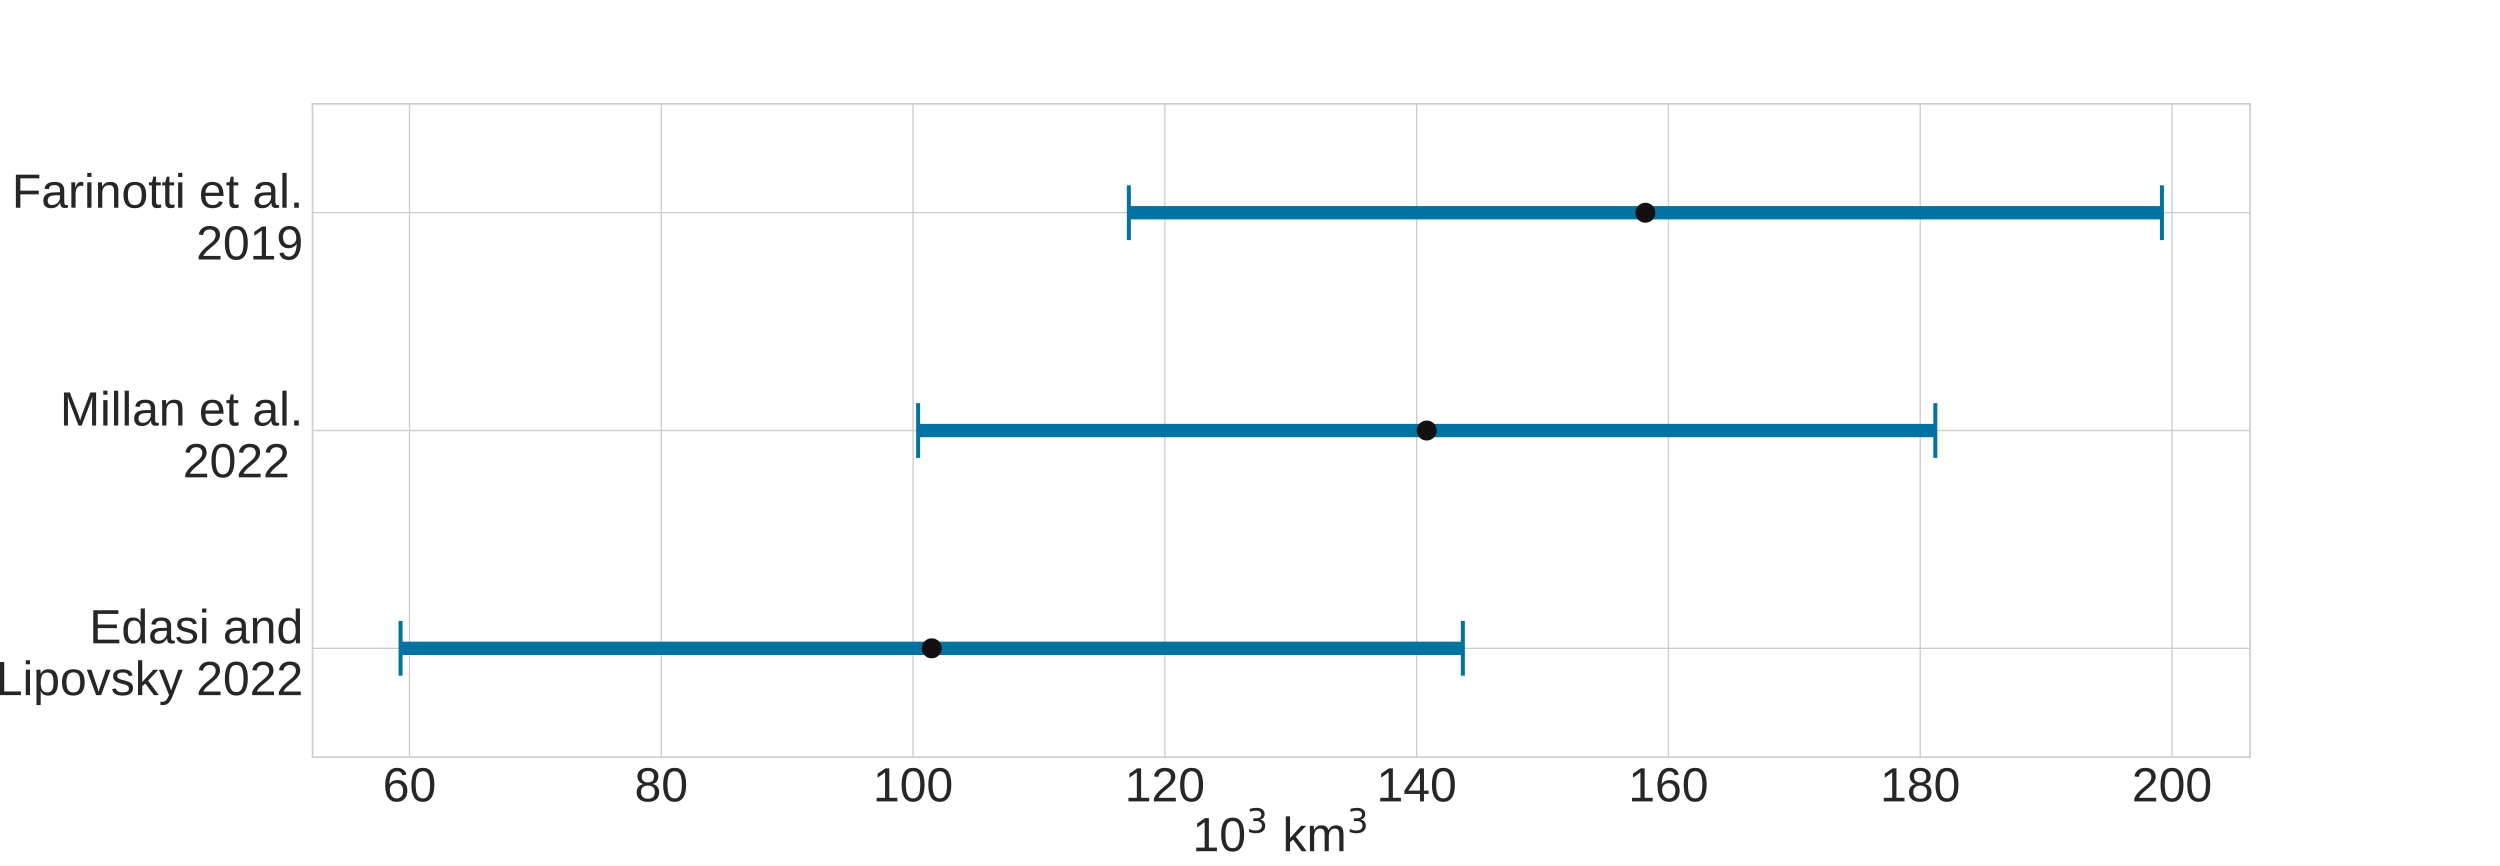
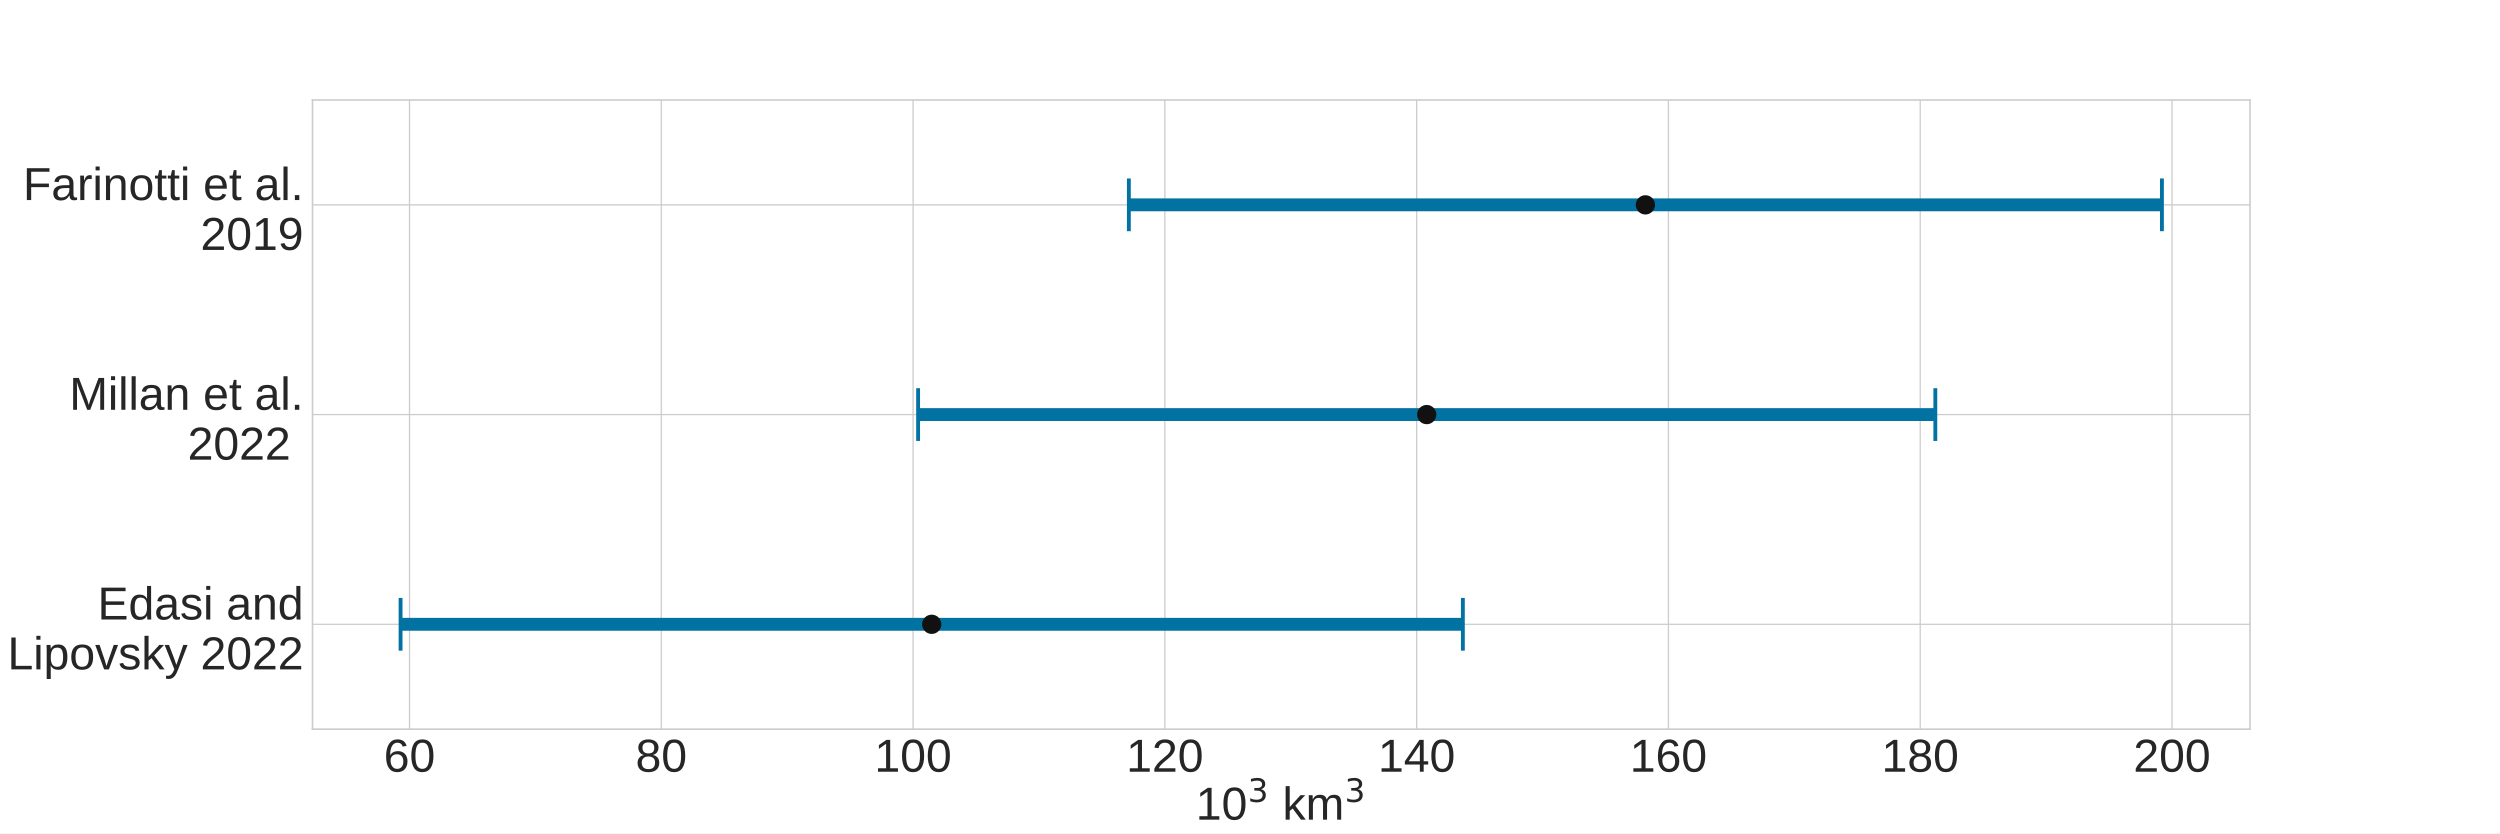
- <svg xmlns="http://www.w3.org/2000/svg" xmlns:xlink="http://www.w3.org/1999/xlink" width="1872pt" height="648pt" viewBox="0 0 1872 648" version="1.1">
+ <svg xmlns="http://www.w3.org/2000/svg" xmlns:xlink="http://www.w3.org/1999/xlink" width="1944pt" height="648pt" viewBox="0 0 1944 648" version="1.1">
  <defs>
    <style type="text/css">*{stroke-linejoin: round; stroke-linecap: butt}</style>
  </defs>
  <g id="figure_1">
    <g id="patch_1">
-       <path d="M 0 648  L 1872 648  L 1872 0  L 0 0  z " style="fill: #ffffff" />
+       <path d="M 0 648  L 1944 648  L 1944 0  L 0 0  z " style="fill: #ffffff" />
    </g>
    <g id="axes_1">
      <g id="patch_2">
-         <path d="M 234 567  L 1684.8 567  L 1684.8 77.76  L 234 77.76  z " style="fill: #ffffff" />
+         <path d="M 243 567  L 1749.6 567  L 1749.6 77.76  L 243 77.76  z " style="fill: #ffffff" />
      </g>
      <g id="matplotlib.axis_1">
        <g id="xtick_1">
          <g id="line2d_1">
-             <path d="M 306.639 567  L 306.639 77.76  " clip-path="url(#p317cda31ed)" style="fill: none; stroke: #cccccc; stroke-linecap: round" />
+             <path d="M 318.432 567  L 318.432 77.76  " clip-path="url(#pa1474ea72c)" style="fill: none; stroke: #cccccc; stroke-linecap: round" />
          </g>
          <g id="line2d_2" />
          <g id="text_1">
-             <g style="fill: #262626" transform="translate(286.6191 600.0888)scale(0.36 -0.36)">
+             <g style="fill: #262626" transform="translate(298.4129 600.0888)scale(0.36 -0.36)">
              <defs>
                <path id="LiberationSans-36" d="M 3278 1441  Q 3278 744 2900 340  Q 2522 -63 1856 -63  Q 1113 -63 719 490  Q 325 1044 325 2100  Q 325 3244 734 3856  Q 1144 4469 1900 4469  Q 2897 4469 3156 3572  L 2619 3475  Q 2453 4013 1894 4013  Q 1413 4013 1148 3564  Q 884 3116 884 2266  Q 1038 2550 1316 2698  Q 1594 2847 1953 2847  Q 2563 2847 2920 2465  Q 3278 2084 3278 1441  z M 2706 1416  Q 2706 1894 2472 2153  Q 2238 2413 1819 2413  Q 1425 2413 1183 2183  Q 941 1953 941 1550  Q 941 1041 1192 716  Q 1444 391 1838 391  Q 2244 391 2475 664  Q 2706 938 2706 1416  z " transform="scale(0.015625)" />
                <path id="LiberationSans-30" d="M 3309 2203  Q 3309 1100 2920 518  Q 2531 -63 1772 -63  Q 1013 -63 631 515  Q 250 1094 250 2203  Q 250 3338 620 3903  Q 991 4469 1791 4469  Q 2569 4469 2939 3897  Q 3309 3325 3309 2203  z M 2738 2203  Q 2738 3156 2517 3584  Q 2297 4013 1791 4013  Q 1272 4013 1045 3591  Q 819 3169 819 2203  Q 819 1266 1048 831  Q 1278 397 1778 397  Q 2275 397 2506 840  Q 2738 1284 2738 2203  z " transform="scale(0.015625)" />
              </defs>
              <use xlink:href="#LiberationSans-36" />
              <use xlink:href="#LiberationSans-30" x="55.615" />
            </g>
          </g>
        </g>
        <g id="xtick_2">
          <g id="line2d_3">
-             <path d="M 495.175 567  L 495.175 77.76  " clip-path="url(#p317cda31ed)" style="fill: none; stroke: #cccccc; stroke-linecap: round" />
+             <path d="M 514.221 567  L 514.221 77.76  " clip-path="url(#pa1474ea72c)" style="fill: none; stroke: #cccccc; stroke-linecap: round" />
          </g>
          <g id="line2d_4" />
          <g id="text_2">
-             <g style="fill: #262626" transform="translate(475.1559 600.0888)scale(0.36 -0.36)">
+             <g style="fill: #262626" transform="translate(494.2011 600.0888)scale(0.36 -0.36)">
              <defs>
                <path id="LiberationSans-38" d="M 3281 1228  Q 3281 619 2893 278  Q 2506 -63 1781 -63  Q 1075 -63 676 271  Q 278 606 278 1222  Q 278 1653 525 1947  Q 772 2241 1156 2303  L 1156 2316  Q 797 2400 589 2681  Q 381 2963 381 3341  Q 381 3844 757 4156  Q 1134 4469 1769 4469  Q 2419 4469 2795 4162  Q 3172 3856 3172 3334  Q 3172 2956 2962 2675  Q 2753 2394 2391 2322  L 2391 2309  Q 2813 2241 3047 1952  Q 3281 1663 3281 1228  z M 2588 3303  Q 2588 4050 1769 4050  Q 1372 4050 1164 3862  Q 956 3675 956 3303  Q 956 2925 1170 2726  Q 1384 2528 1775 2528  Q 2172 2528 2380 2711  Q 2588 2894 2588 3303  z M 2697 1281  Q 2697 1691 2453 1898  Q 2209 2106 1769 2106  Q 1341 2106 1100 1882  Q 859 1659 859 1269  Q 859 359 1788 359  Q 2247 359 2472 579  Q 2697 800 2697 1281  z " transform="scale(0.015625)" />
              </defs>
              <use xlink:href="#LiberationSans-38" />
              <use xlink:href="#LiberationSans-30" x="55.615" />
            </g>
          </g>
        </g>
        <g id="xtick_3">
          <g id="line2d_5">
-             <path d="M 683.712 567  L 683.712 77.76  " clip-path="url(#p317cda31ed)" style="fill: none; stroke: #cccccc; stroke-linecap: round" />
+             <path d="M 710.009 567  L 710.009 77.76  " clip-path="url(#pa1474ea72c)" style="fill: none; stroke: #cccccc; stroke-linecap: round" />
          </g>
          <g id="line2d_6" />
          <g id="text_3">
-             <g style="fill: #262626" transform="translate(653.683 600.0888)scale(0.36 -0.36)">
+             <g style="fill: #262626" transform="translate(679.9796 600.0888)scale(0.36 -0.36)">
              <defs>
                <path id="LiberationSans-31" d="M 488 0  L 488 478  L 1609 478  L 1609 3866  L 616 3156  L 616 3688  L 1656 4403  L 2175 4403  L 2175 478  L 3247 478  L 3247 0  L 488 0  z " transform="scale(0.015625)" />
              </defs>
              <use xlink:href="#LiberationSans-31" />
              <use xlink:href="#LiberationSans-30" x="55.615" />
              <use xlink:href="#LiberationSans-30" x="111.23" />
            </g>
          </g>
        </g>
        <g id="xtick_4">
          <g id="line2d_7">
-             <path d="M 872.249 567  L 872.249 77.76  " clip-path="url(#p317cda31ed)" style="fill: none; stroke: #cccccc; stroke-linecap: round" />
+             <path d="M 905.797 567  L 905.797 77.76  " clip-path="url(#pa1474ea72c)" style="fill: none; stroke: #cccccc; stroke-linecap: round" />
          </g>
          <g id="line2d_8" />
          <g id="text_4">
-             <g style="fill: #262626" transform="translate(842.2198 600.0888)scale(0.36 -0.36)">
+             <g style="fill: #262626" transform="translate(875.7678 600.0888)scale(0.36 -0.36)">
              <defs>
                <path id="LiberationSans-32" d="M 322 0  L 322 397  Q 481 763 711 1042  Q 941 1322 1194 1548  Q 1447 1775 1695 1969  Q 1944 2163 2144 2356  Q 2344 2550 2467 2762  Q 2591 2975 2591 3244  Q 2591 3606 2378 3806  Q 2166 4006 1788 4006  Q 1428 4006 1195 3811  Q 963 3616 922 3263  L 347 3316  Q 409 3844 795 4156  Q 1181 4469 1788 4469  Q 2453 4469 2811 4155  Q 3169 3841 3169 3263  Q 3169 3006 3051 2753  Q 2934 2500 2703 2247  Q 2472 1994 1819 1463  Q 1459 1169 1246 933  Q 1034 697 941 478  L 3238 478  L 3238 0  L 322 0  z " transform="scale(0.015625)" />
              </defs>
              <use xlink:href="#LiberationSans-31" />
              <use xlink:href="#LiberationSans-32" x="55.615" />
              <use xlink:href="#LiberationSans-30" x="111.23" />
            </g>
          </g>
        </g>
        <g id="xtick_5">
          <g id="line2d_9">
-             <path d="M 1060.786 567  L 1060.786 77.76  " clip-path="url(#p317cda31ed)" style="fill: none; stroke: #cccccc; stroke-linecap: round" />
+             <path d="M 1101.585 567  L 1101.585 77.76  " clip-path="url(#pa1474ea72c)" style="fill: none; stroke: #cccccc; stroke-linecap: round" />
          </g>
          <g id="line2d_10" />
          <g id="text_5">
-             <g style="fill: #262626" transform="translate(1030.757 600.0888)scale(0.36 -0.36)">
+             <g style="fill: #262626" transform="translate(1071.556 600.0888)scale(0.36 -0.36)">
              <defs>
                <path id="LiberationSans-34" d="M 2753 997  L 2753 0  L 2222 0  L 2222 997  L 147 997  L 147 1434  L 2163 4403  L 2753 4403  L 2753 1441  L 3372 1441  L 3372 997  L 2753 997  z M 2222 3769  Q 2216 3750 2134 3603  Q 2053 3456 2013 3397  L 884 1734  L 716 1503  L 666 1441  L 2222 1441  L 2222 3769  z " transform="scale(0.015625)" />
              </defs>
              <use xlink:href="#LiberationSans-31" />
              <use xlink:href="#LiberationSans-34" x="55.615" />
              <use xlink:href="#LiberationSans-30" x="111.23" />
            </g>
          </g>
        </g>
        <g id="xtick_6">
          <g id="line2d_11">
-             <path d="M 1249.322 567  L 1249.322 77.76  " clip-path="url(#p317cda31ed)" style="fill: none; stroke: #cccccc; stroke-linecap: round" />
+             <path d="M 1297.373 567  L 1297.373 77.76  " clip-path="url(#pa1474ea72c)" style="fill: none; stroke: #cccccc; stroke-linecap: round" />
          </g>
          <g id="line2d_12" />
          <g id="text_6">
-             <g style="fill: #262626" transform="translate(1219.293 600.0888)scale(0.36 -0.36)">
+             <g style="fill: #262626" transform="translate(1267.344 600.0888)scale(0.36 -0.36)">
              <use xlink:href="#LiberationSans-31" />
              <use xlink:href="#LiberationSans-36" x="55.615" />
              <use xlink:href="#LiberationSans-30" x="111.23" />
            </g>
          </g>
        </g>
        <g id="xtick_7">
          <g id="line2d_13">
-             <path d="M 1437.859 567  L 1437.859 77.76  " clip-path="url(#p317cda31ed)" style="fill: none; stroke: #cccccc; stroke-linecap: round" />
+             <path d="M 1493.162 567  L 1493.162 77.76  " clip-path="url(#pa1474ea72c)" style="fill: none; stroke: #cccccc; stroke-linecap: round" />
          </g>
          <g id="line2d_14" />
          <g id="text_7">
-             <g style="fill: #262626" transform="translate(1407.83 600.0888)scale(0.36 -0.36)">
+             <g style="fill: #262626" transform="translate(1463.132 600.0888)scale(0.36 -0.36)">
              <use xlink:href="#LiberationSans-31" />
              <use xlink:href="#LiberationSans-38" x="55.615" />
              <use xlink:href="#LiberationSans-30" x="111.23" />
            </g>
          </g>
        </g>
        <g id="xtick_8">
          <g id="line2d_15">
-             <path d="M 1626.396 567  L 1626.396 77.76  " clip-path="url(#p317cda31ed)" style="fill: none; stroke: #cccccc; stroke-linecap: round" />
+             <path d="M 1688.95 567  L 1688.95 77.76  " clip-path="url(#pa1474ea72c)" style="fill: none; stroke: #cccccc; stroke-linecap: round" />
          </g>
          <g id="line2d_16" />
          <g id="text_8">
-             <g style="fill: #262626" transform="translate(1596.367 600.0888)scale(0.36 -0.36)">
+             <g style="fill: #262626" transform="translate(1658.921 600.0888)scale(0.36 -0.36)">
              <use xlink:href="#LiberationSans-32" />
              <use xlink:href="#LiberationSans-30" x="55.615" />
              <use xlink:href="#LiberationSans-30" x="111.23" />
            </g>
          </g>
        </g>
        <g id="text_9">
-           <g style="fill: #262626" transform="translate(892.98 637.6475)scale(0.36 -0.36)">
+           <g style="fill: #262626" transform="translate(929.88 637.6475)scale(0.36 -0.36)">
            <defs>
              <path id="DejaVuSans-33" d="M 2597 2516  Q 3050 2419 3304 2112  Q 3559 1806 3559 1356  Q 3559 666 3084 287  Q 2609 -91 1734 -91  Q 1441 -91 1130 -33  Q 819 25 488 141  L 488 750  Q 750 597 1062 519  Q 1375 441 1716 441  Q 2309 441 2620 675  Q 2931 909 2931 1356  Q 2931 1769 2642 2001  Q 2353 2234 1838 2234  L 1294 2234  L 1294 2753  L 1863 2753  Q 2328 2753 2575 2939  Q 2822 3125 2822 3475  Q 2822 3834 2567 4026  Q 2313 4219 1838 4219  Q 1578 4219 1281 4162  Q 984 4106 628 3988  L 628 4550  Q 988 4650 1302 4700  Q 1616 4750 1894 4750  Q 2613 4750 3031 4423  Q 3450 4097 3450 3541  Q 3450 3153 3228 2886  Q 3006 2619 2597 2516  z " transform="scale(0.015625)" />
              <path id="LiberationSans-20" transform="scale(0.015625)" />
              <path id="LiberationSans-6b" d="M 2550 0  L 1406 1544  L 994 1203  L 994 0  L 431 0  L 431 4638  L 994 4638  L 994 1741  L 2478 3381  L 3138 3381  L 1766 1928  L 3209 0  L 2550 0  z " transform="scale(0.015625)" />
              <path id="LiberationSans-6d" d="M 2400 0  L 2400 2144  Q 2400 2634 2265 2821  Q 2131 3009 1781 3009  Q 1422 3009 1212 2734  Q 1003 2459 1003 1959  L 1003 0  L 444 0  L 444 2659  Q 444 3250 425 3381  L 956 3381  Q 959 3366 962 3297  Q 966 3228 970 3139  Q 975 3050 981 2803  L 991 2803  Q 1172 3163 1406 3303  Q 1641 3444 1978 3444  Q 2363 3444 2586 3291  Q 2809 3138 2897 2803  L 2906 2803  Q 3081 3144 3329 3294  Q 3578 3444 3931 3444  Q 4444 3444 4676 3166  Q 4909 2888 4909 2253  L 4909 0  L 4353 0  L 4353 2144  Q 4353 2634 4218 2821  Q 4084 3009 3734 3009  Q 3366 3009 3161 2736  Q 2956 2463 2956 1959  L 2956 0  L 2400 0  z " transform="scale(0.015625)" />
            </defs>
            <use xlink:href="#LiberationSans-31" transform="translate(0 0.765625)" />
            <use xlink:href="#LiberationSans-30" transform="translate(55.61523 0.765625)" />
            <use xlink:href="#DejaVuSans-33" transform="translate(112.1875 39.04688)scale(0.7)" />
            <use xlink:href="#LiberationSans-20" transform="translate(159.458 0.765625)" />
            <use xlink:href="#LiberationSans-6b" transform="translate(187.2412 0.765625)" />
            <use xlink:href="#LiberationSans-6d" transform="translate(237.2412 0.765625)" />
            <use xlink:href="#DejaVuSans-33" transform="translate(321.499 39.04688)scale(0.7)" />
          </g>
        </g>
      </g>
      <g id="matplotlib.axis_2">
        <g id="ytick_1">
          <g id="line2d_17">
-             <path d="M 234 485.46  L 1684.8 485.46  " clip-path="url(#p317cda31ed)" style="fill: none; stroke: #cccccc; stroke-linecap: round" />
+             <path d="M 243 485.46  L 1749.6 485.46  " clip-path="url(#pa1474ea72c)" style="fill: none; stroke: #cccccc; stroke-linecap: round" />
          </g>
          <g id="line2d_18" />
          <g id="text_10">
-             <g style="fill: #262626" transform="translate(66.89 481.725)scale(0.36 -0.36)">
+             <g style="fill: #262626" transform="translate(75.89 481.725)scale(0.36 -0.36)">
              <defs>
                <path id="LiberationSans-45" d="M 525 0  L 525 4403  L 3866 4403  L 3866 3916  L 1122 3916  L 1122 2503  L 3678 2503  L 3678 2022  L 1122 2022  L 1122 488  L 3994 488  L 3994 0  L 525 0  z " transform="scale(0.015625)" />
                <path id="LiberationSans-64" d="M 2566 544  Q 2409 219 2151 78  Q 1894 -63 1513 -63  Q 872 -63 570 368  Q 269 800 269 1675  Q 269 3444 1513 3444  Q 1897 3444 2153 3303  Q 2409 3163 2566 2856  L 2572 2856  L 2566 3234  L 2566 4638  L 3128 4638  L 3128 697  Q 3128 169 3147 0  L 2609 0  Q 2600 50 2589 231  Q 2578 413 2578 544  L 2566 544  z M 859 1694  Q 859 984 1046 678  Q 1234 372 1656 372  Q 2134 372 2350 703  Q 2566 1034 2566 1731  Q 2566 2403 2350 2715  Q 2134 3028 1663 3028  Q 1238 3028 1048 2714  Q 859 2400 859 1694  z " transform="scale(0.015625)" />
                <path id="LiberationSans-61" d="M 1294 -63  Q 784 -63 528 206  Q 272 475 272 944  Q 272 1469 617 1750  Q 963 2031 1731 2050  L 2491 2063  L 2491 2247  Q 2491 2659 2316 2837  Q 2141 3016 1766 3016  Q 1388 3016 1216 2887  Q 1044 2759 1009 2478  L 422 2531  Q 566 3444 1778 3444  Q 2416 3444 2737 3151  Q 3059 2859 3059 2306  L 3059 850  Q 3059 600 3125 473  Q 3191 347 3375 347  Q 3456 347 3559 369  L 3559 19  Q 3347 -31 3125 -31  Q 2813 -31 2670 133  Q 2528 297 2509 647  L 2491 647  Q 2275 259 1989 98  Q 1703 -63 1294 -63  z M 1422 359  Q 1731 359 1972 500  Q 2213 641 2352 886  Q 2491 1131 2491 1391  L 2491 1669  L 1875 1656  Q 1478 1650 1273 1575  Q 1069 1500 959 1344  Q 850 1188 850 934  Q 850 659 998 509  Q 1147 359 1422 359  z " transform="scale(0.015625)" />
                <path id="LiberationSans-73" d="M 2969 934  Q 2969 456 2608 196  Q 2247 -63 1597 -63  Q 966 -63 623 145  Q 281 353 178 794  L 675 891  Q 747 619 972 492  Q 1197 366 1597 366  Q 2025 366 2223 497  Q 2422 628 2422 891  Q 2422 1091 2284 1216  Q 2147 1341 1841 1422  L 1438 1528  Q 953 1653 748 1773  Q 544 1894 428 2066  Q 313 2238 313 2488  Q 313 2950 642 3192  Q 972 3434 1603 3434  Q 2163 3434 2492 3237  Q 2822 3041 2909 2606  L 2403 2544  Q 2356 2769 2151 2889  Q 1947 3009 1603 3009  Q 1222 3009 1040 2893  Q 859 2778 859 2544  Q 859 2400 934 2306  Q 1009 2213 1156 2147  Q 1303 2081 1775 1966  Q 2222 1853 2419 1758  Q 2616 1663 2730 1547  Q 2844 1431 2906 1279  Q 2969 1128 2969 934  z " transform="scale(0.015625)" />
                <path id="LiberationSans-69" d="M 428 4100  L 428 4638  L 991 4638  L 991 4100  L 428 4100  z M 428 0  L 428 3381  L 991 3381  L 991 0  L 428 0  z " transform="scale(0.015625)" />
                <path id="LiberationSans-6e" d="M 2578 0  L 2578 2144  Q 2578 2478 2512 2662  Q 2447 2847 2303 2928  Q 2159 3009 1881 3009  Q 1475 3009 1240 2731  Q 1006 2453 1006 1959  L 1006 0  L 444 0  L 444 2659  Q 444 3250 425 3381  L 956 3381  Q 959 3366 962 3297  Q 966 3228 970 3139  Q 975 3050 981 2803  L 991 2803  Q 1184 3153 1439 3298  Q 1694 3444 2072 3444  Q 2628 3444 2886 3167  Q 3144 2891 3144 2253  L 3144 0  L 2578 0  z " transform="scale(0.015625)" />
              </defs>
              <use xlink:href="#LiberationSans-45" />
              <use xlink:href="#LiberationSans-64" x="66.699" />
              <use xlink:href="#LiberationSans-61" x="122.314" />
              <use xlink:href="#LiberationSans-73" x="177.93" />
              <use xlink:href="#LiberationSans-69" x="227.93" />
              <use xlink:href="#LiberationSans-20" x="250.146" />
              <use xlink:href="#LiberationSans-61" x="277.93" />
              <use xlink:href="#LiberationSans-6e" x="333.545" />
              <use xlink:href="#LiberationSans-64" x="389.16" />
            </g>
-             <g style="fill: #262626" transform="translate(-3.135625 520.5015)scale(0.36 -0.36)">
+             <g style="fill: #262626" transform="translate(5.864375 520.5015)scale(0.36 -0.36)">
              <defs>
                <path id="LiberationSans-4c" d="M 525 0  L 525 4403  L 1122 4403  L 1122 488  L 3347 488  L 3347 0  L 525 0  z " transform="scale(0.015625)" />
                <path id="LiberationSans-70" d="M 3291 1706  Q 3291 -63 2047 -63  Q 1266 -63 997 525  L 981 525  Q 994 500 994 -6  L 994 -1328  L 431 -1328  L 431 2691  Q 431 3213 413 3381  L 956 3381  Q 959 3369 965 3292  Q 972 3216 980 3056  Q 988 2897 988 2838  L 1000 2838  Q 1150 3150 1397 3295  Q 1644 3441 2047 3441  Q 2672 3441 2981 3022  Q 3291 2603 3291 1706  z M 2700 1694  Q 2700 2400 2509 2703  Q 2319 3006 1903 3006  Q 1569 3006 1380 2865  Q 1191 2725 1092 2426  Q 994 2128 994 1650  Q 994 984 1206 668  Q 1419 353 1897 353  Q 2316 353 2508 661  Q 2700 969 2700 1694  z " transform="scale(0.015625)" />
                <path id="LiberationSans-6f" d="M 3291 1694  Q 3291 806 2900 371  Q 2509 -63 1766 -63  Q 1025 -63 647 389  Q 269 841 269 1694  Q 269 3444 1784 3444  Q 2559 3444 2925 3017  Q 3291 2591 3291 1694  z M 2700 1694  Q 2700 2394 2492 2711  Q 2284 3028 1794 3028  Q 1300 3028 1079 2704  Q 859 2381 859 1694  Q 859 1025 1076 689  Q 1294 353 1759 353  Q 2266 353 2483 678  Q 2700 1003 2700 1694  z " transform="scale(0.015625)" />
                <path id="LiberationSans-76" d="M 1916 0  L 1250 0  L 22 3381  L 622 3381  L 1366 1181  Q 1406 1056 1581 441  L 1691 806  L 1813 1175  L 2581 3381  L 3178 3381  L 1916 0  z " transform="scale(0.015625)" />
                <path id="LiberationSans-79" d="M 597 -1328  Q 366 -1328 209 -1294  L 209 -872  Q 328 -891 472 -891  Q 997 -891 1303 -119  L 1356 16  L 16 3381  L 616 3381  L 1328 1513  Q 1344 1469 1366 1408  Q 1388 1347 1506 1000  Q 1625 653 1634 613  L 1853 1228  L 2594 3381  L 3188 3381  L 1888 0  Q 1678 -541 1497 -805  Q 1316 -1069 1095 -1198  Q 875 -1328 597 -1328  z " transform="scale(0.015625)" />
              </defs>
              <use xlink:href="#LiberationSans-4c" />
              <use xlink:href="#LiberationSans-69" x="55.615" />
              <use xlink:href="#LiberationSans-70" x="77.832" />
              <use xlink:href="#LiberationSans-6f" x="133.447" />
              <use xlink:href="#LiberationSans-76" x="189.062" />
              <use xlink:href="#LiberationSans-73" x="239.062" />
              <use xlink:href="#LiberationSans-6b" x="289.062" />
              <use xlink:href="#LiberationSans-79" x="339.062" />
              <use xlink:href="#LiberationSans-20" x="389.062" />
              <use xlink:href="#LiberationSans-32" x="416.846" />
              <use xlink:href="#LiberationSans-30" x="472.461" />
              <use xlink:href="#LiberationSans-32" x="528.076" />
              <use xlink:href="#LiberationSans-32" x="583.691" />
            </g>
          </g>
        </g>
        <g id="ytick_2">
          <g id="line2d_19">
-             <path d="M 234 322.38  L 1684.8 322.38  " clip-path="url(#p317cda31ed)" style="fill: none; stroke: #cccccc; stroke-linecap: round" />
+             <path d="M 243 322.38  L 1749.6 322.38  " clip-path="url(#pa1474ea72c)" style="fill: none; stroke: #cccccc; stroke-linecap: round" />
          </g>
          <g id="line2d_20" />
          <g id="text_11">
-             <g style="fill: #262626" transform="translate(44.93563 318.645)scale(0.36 -0.36)">
+             <g style="fill: #262626" transform="translate(53.93563 318.645)scale(0.36 -0.36)">
              <defs>
                <path id="LiberationSans-4d" d="M 4269 0  L 4269 2938  Q 4269 3425 4297 3875  Q 4144 3316 4022 3000  L 2884 0  L 2466 0  L 1313 3000  L 1138 3531  L 1034 3875  L 1044 3528  L 1056 2938  L 1056 0  L 525 0  L 525 4403  L 1309 4403  L 2481 1350  Q 2544 1166 2601 955  Q 2659 744 2678 650  Q 2703 775 2783 1029  Q 2863 1284 2891 1350  L 4041 4403  L 4806 4403  L 4806 0  L 4269 0  z " transform="scale(0.015625)" />
                <path id="LiberationSans-6c" d="M 431 0  L 431 4638  L 994 4638  L 994 0  L 431 0  z " transform="scale(0.015625)" />
                <path id="LiberationSans-65" d="M 863 1572  Q 863 991 1103 675  Q 1344 359 1806 359  Q 2172 359 2392 506  Q 2613 653 2691 878  L 3184 738  Q 2881 -63 1806 -63  Q 1056 -63 664 384  Q 272 831 272 1713  Q 272 2550 664 2997  Q 1056 3444 1784 3444  Q 3275 3444 3275 1647  L 3275 1572  L 863 1572  z M 2694 2003  Q 2647 2538 2422 2783  Q 2197 3028 1775 3028  Q 1366 3028 1127 2754  Q 888 2481 869 2003  L 2694 2003  z " transform="scale(0.015625)" />
                <path id="LiberationSans-74" d="M 1731 25  Q 1453 -50 1163 -50  Q 488 -50 488 716  L 488 2972  L 97 2972  L 97 3381  L 509 3381  L 675 4138  L 1050 4138  L 1050 3381  L 1675 3381  L 1675 2972  L 1050 2972  L 1050 838  Q 1050 594 1129 495  Q 1209 397 1406 397  Q 1519 397 1731 441  L 1731 25  z " transform="scale(0.015625)" />
                <path id="LiberationSans-2e" d="M 584 0  L 584 684  L 1194 684  L 1194 0  L 584 0  z " transform="scale(0.015625)" />
              </defs>
              <use xlink:href="#LiberationSans-4d" />
              <use xlink:href="#LiberationSans-69" x="83.301" />
              <use xlink:href="#LiberationSans-6c" x="105.518" />
              <use xlink:href="#LiberationSans-6c" x="127.734" />
              <use xlink:href="#LiberationSans-61" x="149.951" />
              <use xlink:href="#LiberationSans-6e" x="205.566" />
              <use xlink:href="#LiberationSans-20" x="261.182" />
              <use xlink:href="#LiberationSans-65" x="288.965" />
              <use xlink:href="#LiberationSans-74" x="344.58" />
              <use xlink:href="#LiberationSans-20" x="372.363" />
              <use xlink:href="#LiberationSans-61" x="400.146" />
              <use xlink:href="#LiberationSans-6c" x="455.762" />
              <use xlink:href="#LiberationSans-2e" x="477.979" />
            </g>
-             <g style="fill: #262626" transform="translate(136.9212 357.4215)scale(0.36 -0.36)">
+             <g style="fill: #262626" transform="translate(145.9212 357.4215)scale(0.36 -0.36)">
              <use xlink:href="#LiberationSans-32" />
              <use xlink:href="#LiberationSans-30" x="55.615" />
              <use xlink:href="#LiberationSans-32" x="111.23" />
              <use xlink:href="#LiberationSans-32" x="166.846" />
              <use xlink:href="#LiberationSans-20" x="222.461" />
            </g>
          </g>
        </g>
        <g id="ytick_3">
          <g id="line2d_21">
-             <path d="M 234 159.3  L 1684.8 159.3  " clip-path="url(#p317cda31ed)" style="fill: none; stroke: #cccccc; stroke-linecap: round" />
+             <path d="M 243 159.3  L 1749.6 159.3  " clip-path="url(#pa1474ea72c)" style="fill: none; stroke: #cccccc; stroke-linecap: round" />
          </g>
          <g id="line2d_22" />
          <g id="text_12">
-             <g style="fill: #262626" transform="translate(8.924375 155.565)scale(0.36 -0.36)">
+             <g style="fill: #262626" transform="translate(17.92438 155.565)scale(0.36 -0.36)">
              <defs>
                <path id="LiberationSans-46" d="M 1122 3916  L 1122 2278  L 3578 2278  L 3578 1784  L 1122 1784  L 1122 0  L 525 0  L 525 4403  L 3653 4403  L 3653 3916  L 1122 3916  z " transform="scale(0.015625)" />
                <path id="LiberationSans-72" d="M 444 0  L 444 2594  Q 444 2950 425 3381  L 956 3381  Q 981 2806 981 2691  L 994 2691  Q 1128 3125 1303 3284  Q 1478 3444 1797 3444  Q 1909 3444 2025 3413  L 2025 2897  Q 1913 2928 1725 2928  Q 1375 2928 1190 2626  Q 1006 2325 1006 1763  L 1006 0  L 444 0  z " transform="scale(0.015625)" />
              </defs>
              <use xlink:href="#LiberationSans-46" />
              <use xlink:href="#LiberationSans-61" x="61.084" />
              <use xlink:href="#LiberationSans-72" x="116.699" />
              <use xlink:href="#LiberationSans-69" x="150" />
              <use xlink:href="#LiberationSans-6e" x="172.217" />
              <use xlink:href="#LiberationSans-6f" x="227.832" />
              <use xlink:href="#LiberationSans-74" x="283.447" />
              <use xlink:href="#LiberationSans-74" x="311.23" />
              <use xlink:href="#LiberationSans-69" x="339.014" />
              <use xlink:href="#LiberationSans-20" x="361.23" />
              <use xlink:href="#LiberationSans-65" x="389.014" />
              <use xlink:href="#LiberationSans-74" x="444.629" />
              <use xlink:href="#LiberationSans-20" x="472.412" />
              <use xlink:href="#LiberationSans-61" x="500.195" />
              <use xlink:href="#LiberationSans-6c" x="555.811" />
              <use xlink:href="#LiberationSans-2e" x="578.027" />
            </g>
-             <g style="fill: #262626" transform="translate(146.9225 194.3415)scale(0.36 -0.36)">
+             <g style="fill: #262626" transform="translate(155.9225 194.3415)scale(0.36 -0.36)">
              <defs>
                <path id="LiberationSans-39" d="M 3256 2291  Q 3256 1156 2842 546  Q 2428 -63 1663 -63  Q 1147 -63 836 154  Q 525 372 391 856  L 928 941  Q 1097 391 1672 391  Q 2156 391 2422 841  Q 2688 1291 2700 2125  Q 2575 1844 2272 1673  Q 1969 1503 1606 1503  Q 1013 1503 656 1909  Q 300 2316 300 2988  Q 300 3678 687 4073  Q 1075 4469 1766 4469  Q 2500 4469 2878 3925  Q 3256 3381 3256 2291  z M 2644 2834  Q 2644 3366 2400 3689  Q 2156 4013 1747 4013  Q 1341 4013 1106 3736  Q 872 3459 872 2988  Q 872 2506 1106 2226  Q 1341 1947 1741 1947  Q 1984 1947 2193 2058  Q 2403 2169 2523 2372  Q 2644 2575 2644 2834  z " transform="scale(0.015625)" />
              </defs>
              <use xlink:href="#LiberationSans-32" />
              <use xlink:href="#LiberationSans-30" x="55.615" />
              <use xlink:href="#LiberationSans-31" x="111.23" />
              <use xlink:href="#LiberationSans-39" x="166.846" />
            </g>
          </g>
        </g>
      </g>
      <g id="LineCollection_1">
-         <path d="M 299.945 485.46  L 1095.382 485.46  " clip-path="url(#p317cda31ed)" style="fill: none; stroke: #0272a2; stroke-width: 10" />
-         <path d="M 687.483 322.38  L 1449.171 322.38  " clip-path="url(#p317cda31ed)" style="fill: none; stroke: #0272a2; stroke-width: 10" />
-         <path d="M 845.288 159.3  L 1618.855 159.3  " clip-path="url(#p317cda31ed)" style="fill: none; stroke: #0272a2; stroke-width: 10" />
+         <path d="M 311.482 485.46  L 1137.512 485.46  " clip-path="url(#pa1474ea72c)" style="fill: none; stroke: #0272a2; stroke-width: 10" />
+         <path d="M 713.924 322.38  L 1504.909 322.38  " clip-path="url(#pa1474ea72c)" style="fill: none; stroke: #0272a2; stroke-width: 10" />
+         <path d="M 877.799 159.3  L 1681.118 159.3  " clip-path="url(#pa1474ea72c)" style="fill: none; stroke: #0272a2; stroke-width: 10" />
      </g>
      <g id="line2d_23">
        <defs>
-           <path id="m09366fbe22" d="M 0 20.5  L 0 -20.5  " style="stroke: #0272a2; stroke-width: 3" />
+           <path id="m71bd1c691e" d="M 0 20.5  L 0 -20.5  " style="stroke: #0272a2; stroke-width: 3" />
        </defs>
-         <g clip-path="url(#p317cda31ed)">
-           <use xlink:href="#m09366fbe22" x="299.945" y="485.46" style="fill: #0272a2; stroke: #0272a2; stroke-width: 3" />
-           <use xlink:href="#m09366fbe22" x="687.483" y="322.38" style="fill: #0272a2; stroke: #0272a2; stroke-width: 3" />
-           <use xlink:href="#m09366fbe22" x="845.288" y="159.3" style="fill: #0272a2; stroke: #0272a2; stroke-width: 3" />
+         <g clip-path="url(#pa1474ea72c)">
+           <use xlink:href="#m71bd1c691e" x="311.482" y="485.46" style="fill: #0272a2; stroke: #0272a2; stroke-width: 3" />
+           <use xlink:href="#m71bd1c691e" x="713.924" y="322.38" style="fill: #0272a2; stroke: #0272a2; stroke-width: 3" />
+           <use xlink:href="#m71bd1c691e" x="877.799" y="159.3" style="fill: #0272a2; stroke: #0272a2; stroke-width: 3" />
        </g>
      </g>
      <g id="line2d_24">
-         <g clip-path="url(#p317cda31ed)">
-           <use xlink:href="#m09366fbe22" x="1095.382" y="485.46" style="fill: #0272a2; stroke: #0272a2; stroke-width: 3" />
-           <use xlink:href="#m09366fbe22" x="1449.171" y="322.38" style="fill: #0272a2; stroke: #0272a2; stroke-width: 3" />
-           <use xlink:href="#m09366fbe22" x="1618.855" y="159.3" style="fill: #0272a2; stroke: #0272a2; stroke-width: 3" />
+         <g clip-path="url(#pa1474ea72c)">
+           <use xlink:href="#m71bd1c691e" x="1137.512" y="485.46" style="fill: #0272a2; stroke: #0272a2; stroke-width: 3" />
+           <use xlink:href="#m71bd1c691e" x="1504.909" y="322.38" style="fill: #0272a2; stroke: #0272a2; stroke-width: 3" />
+           <use xlink:href="#m71bd1c691e" x="1681.118" y="159.3" style="fill: #0272a2; stroke: #0272a2; stroke-width: 3" />
        </g>
      </g>
      <g id="line2d_25">
        <defs>
-           <path id="m2ac84c2989" d="M 0 7.5  C 1.989 7.5 3.897 6.71 5.303 5.303  C 6.71 3.897 7.5 1.989 7.5 0  C 7.5 -1.989 6.71 -3.897 5.303 -5.303  C 3.897 -6.71 1.989 -7.5 0 -7.5  C -1.989 -7.5 -3.897 -6.71 -5.303 -5.303  C -6.71 -3.897 -7.5 -1.989 -7.5 0  C -7.5 1.989 -6.71 3.897 -5.303 5.303  C -3.897 6.71 -1.989 7.5 0 7.5  z " />
+           <path id="m1fc6d69873" d="M 0 7.5  C 1.989 7.5 3.897 6.71 5.303 5.303  C 6.71 3.897 7.5 1.989 7.5 0  C 7.5 -1.989 6.71 -3.897 5.303 -5.303  C 3.897 -6.71 1.989 -7.5 0 -7.5  C -1.989 -7.5 -3.897 -6.71 -5.303 -5.303  C -6.71 -3.897 -7.5 -1.989 -7.5 0  C -7.5 1.989 -6.71 3.897 -5.303 5.303  C -3.897 6.71 -1.989 7.5 0 7.5  z " />
        </defs>
-         <g clip-path="url(#p317cda31ed)">
-           <use xlink:href="#m2ac84c2989" x="697.664" y="485.46" style="fill: #111111" />
-           <use xlink:href="#m2ac84c2989" x="1068.327" y="322.38" style="fill: #111111" />
-           <use xlink:href="#m2ac84c2989" x="1232.071" y="159.3" style="fill: #111111" />
+         <g clip-path="url(#pa1474ea72c)">
+           <use xlink:href="#m1fc6d69873" x="724.497" y="485.46" style="fill: #111111" />
+           <use xlink:href="#m1fc6d69873" x="1109.417" y="322.38" style="fill: #111111" />
+           <use xlink:href="#m1fc6d69873" x="1279.459" y="159.3" style="fill: #111111" />
        </g>
      </g>
      <g id="patch_3">
-         <path d="M 234 567  L 234 77.76  " style="fill: none; stroke: #cccccc; stroke-width: 1.25; stroke-linejoin: miter; stroke-linecap: square" />
+         <path d="M 243 567  L 243 77.76  " style="fill: none; stroke: #cccccc; stroke-width: 1.25; stroke-linejoin: miter; stroke-linecap: square" />
      </g>
      <g id="patch_4">
-         <path d="M 1684.8 567  L 1684.8 77.76  " style="fill: none; stroke: #cccccc; stroke-width: 1.25; stroke-linejoin: miter; stroke-linecap: square" />
+         <path d="M 1749.6 567  L 1749.6 77.76  " style="fill: none; stroke: #cccccc; stroke-width: 1.25; stroke-linejoin: miter; stroke-linecap: square" />
      </g>
      <g id="patch_5">
-         <path d="M 234 567  L 1684.8 567  " style="fill: none; stroke: #cccccc; stroke-width: 1.25; stroke-linejoin: miter; stroke-linecap: square" />
+         <path d="M 243 567  L 1749.6 567  " style="fill: none; stroke: #cccccc; stroke-width: 1.25; stroke-linejoin: miter; stroke-linecap: square" />
      </g>
      <g id="patch_6">
-         <path d="M 234 77.76  L 1684.8 77.76  " style="fill: none; stroke: #cccccc; stroke-width: 1.25; stroke-linejoin: miter; stroke-linecap: square" />
+         <path d="M 243 77.76  L 1749.6 77.76  " style="fill: none; stroke: #cccccc; stroke-width: 1.25; stroke-linejoin: miter; stroke-linecap: square" />
      </g>
    </g>
  </g>
  <defs>
-     <clipPath id="p317cda31ed">
-       <rect x="234" y="77.76" width="1450.8" height="489.24" />
+     <clipPath id="pa1474ea72c">
+       <rect x="243" y="77.76" width="1506.6" height="489.24" />
    </clipPath>
  </defs>
</svg>
